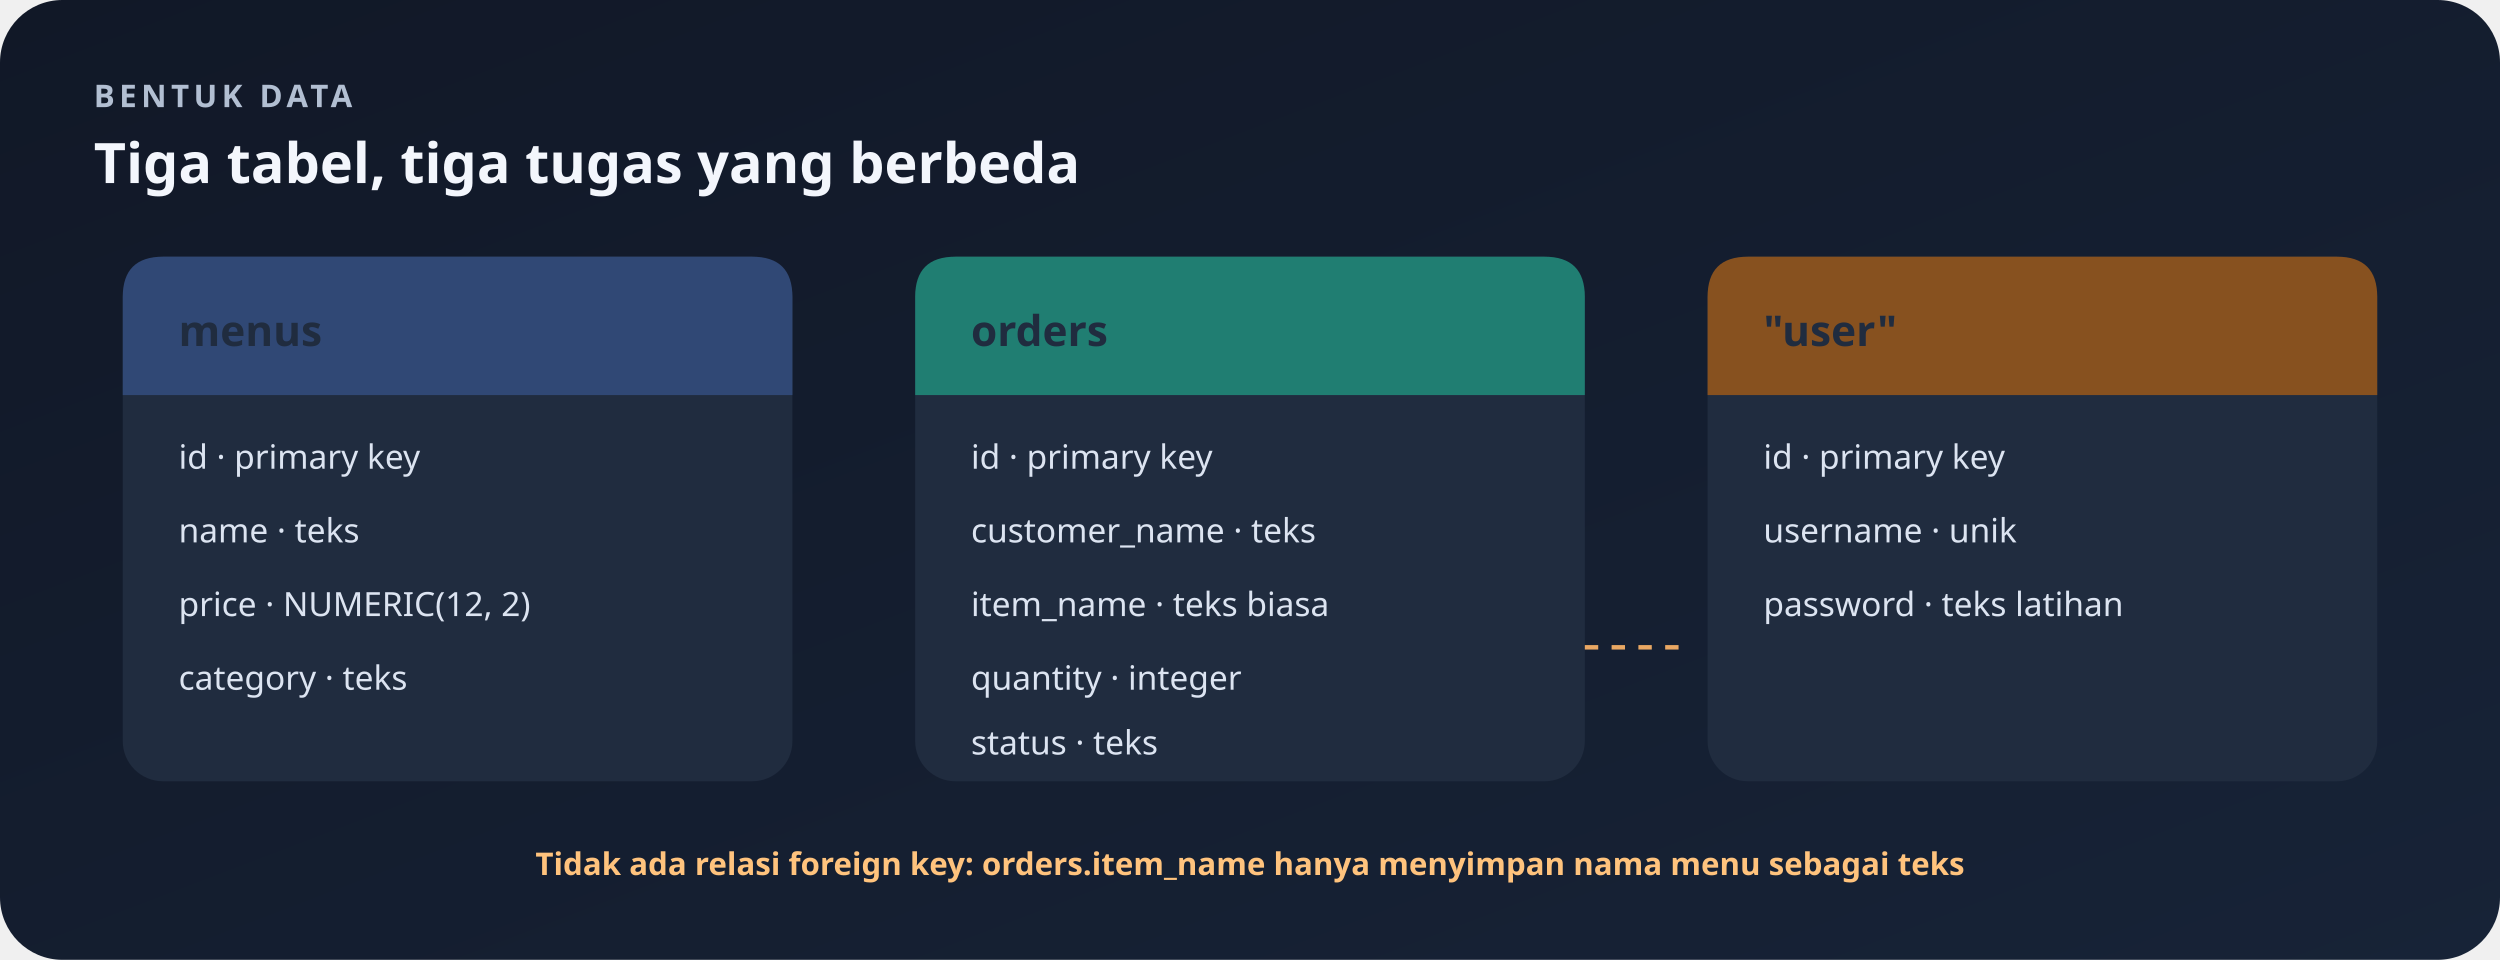
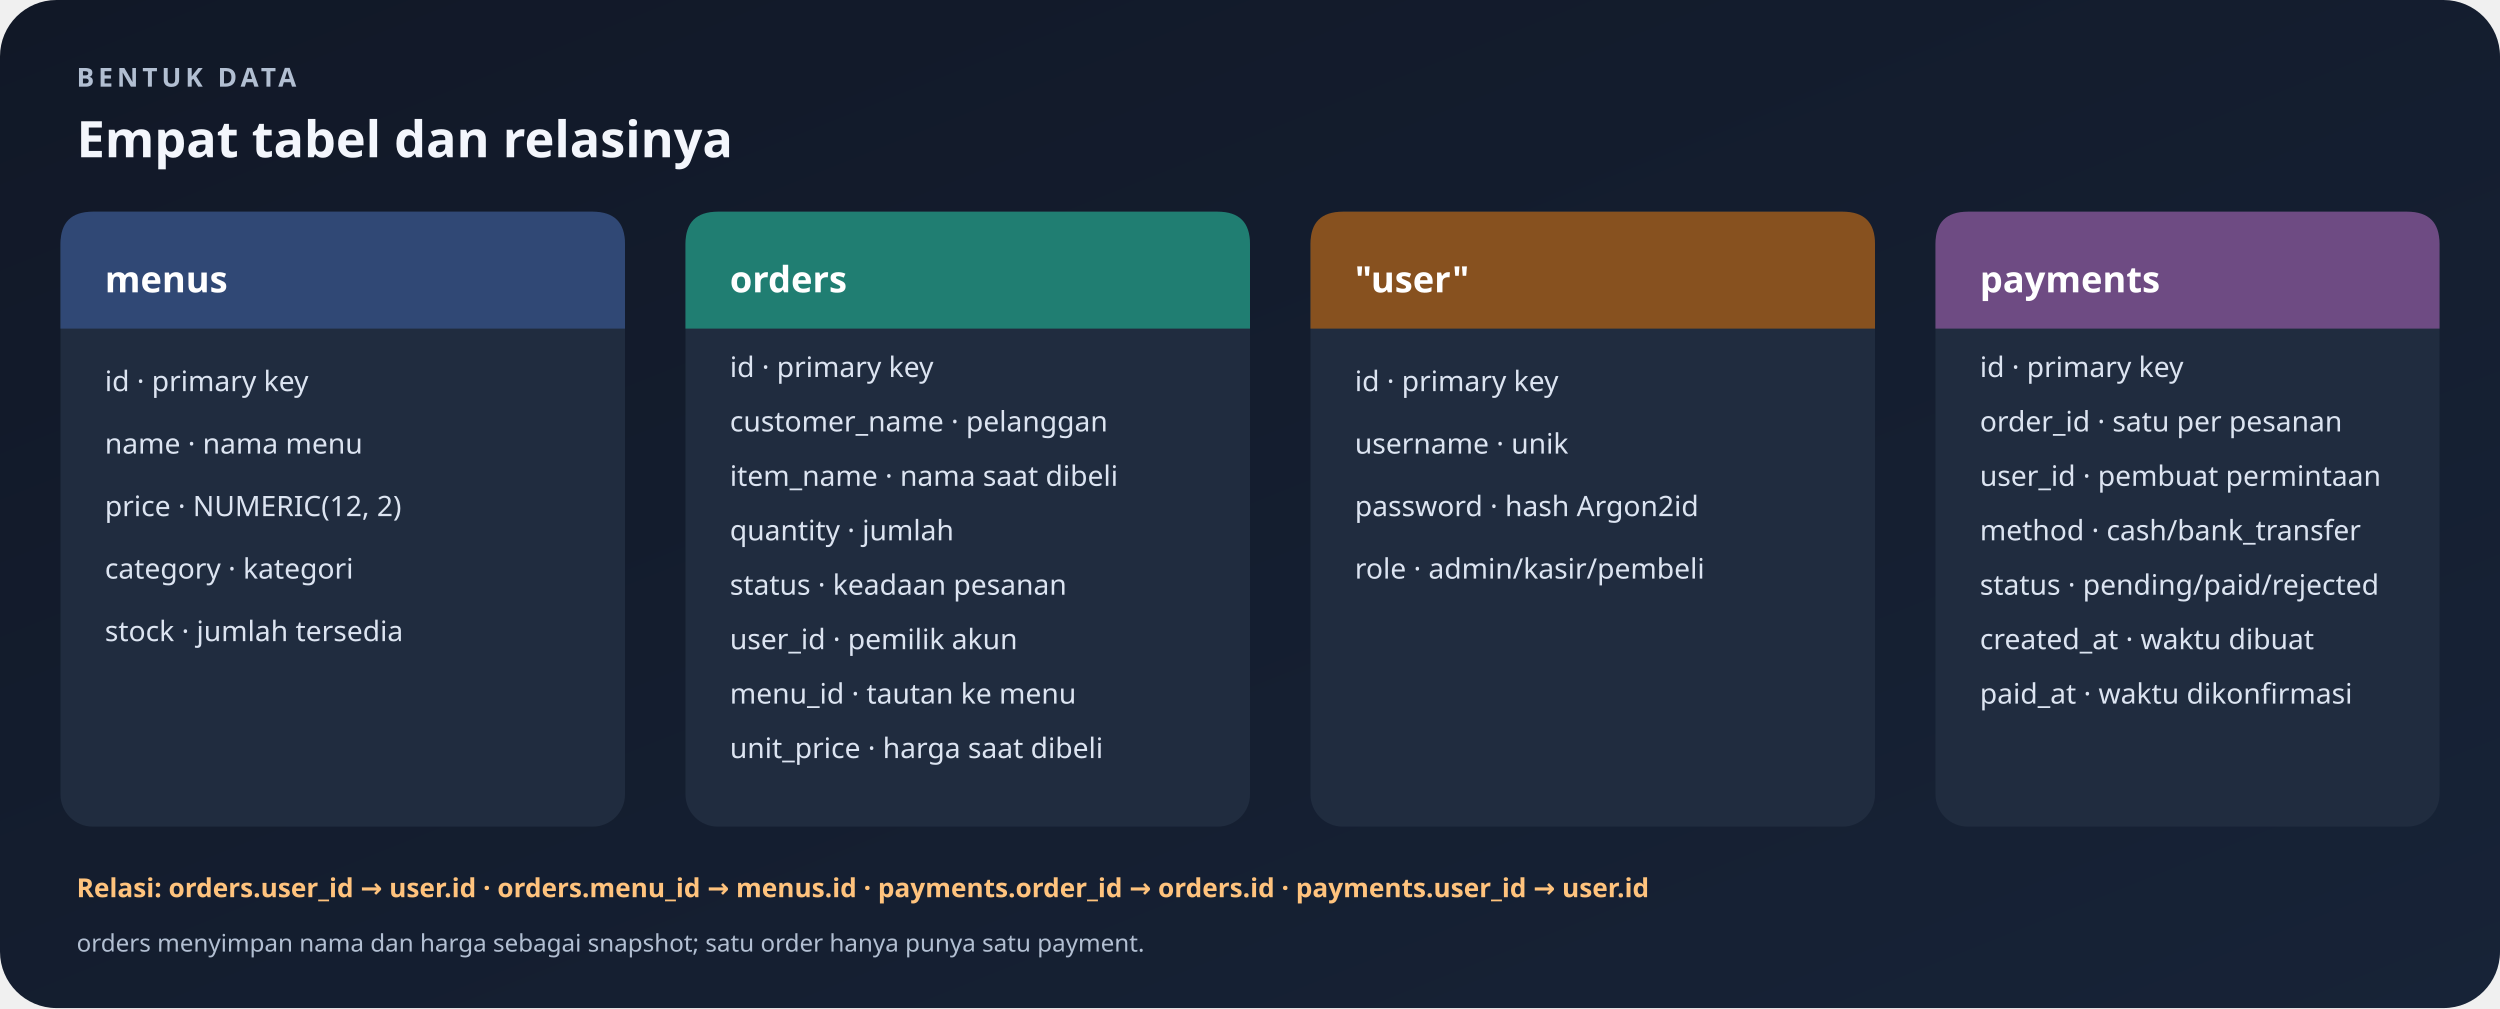
- <svg xmlns="http://www.w3.org/2000/svg" viewBox="0 0 1120 430" role="img" aria-labelledby="title desc">
+ <svg xmlns="http://www.w3.org/2000/svg" viewBox="0 0 1240 500" role="img" aria-labelledby="title desc">
  <defs>
    <linearGradient id="bg" x2="1" y2="1">
      <stop stop-color="#111827" />
      <stop offset="1" stop-color="#172337" />
    </linearGradient>
  </defs>
-   <rect width="1120" height="430" rx="28" fill="url(#bg)" />
-   <text x="42" y="48" font-family="sans-serif" font-size="14" font-weight="700" letter-spacing="2" fill="#b2bfd2">BENTUK DATA</text>
-   <text x="42" y="82" font-family="sans-serif" font-size="25" font-weight="700" fill="#f3f6fc">Tiga tabel, tiga tugas yang berbeda</text>
+   <rect width="1240" height="500" rx="28" fill="url(#bg)" />
+   <text x="38" y="43" font-family="sans-serif" font-size="13" font-weight="700" letter-spacing="2" fill="#b2bfd2">BENTUK DATA</text>
+   <text x="38" y="78" font-family="sans-serif" font-size="25" font-weight="700" fill="#f3f6fc">Empat tabel dan relasinya</text>
  <g font-family="sans-serif">
-     <rect x="55" y="115" width="300" height="235" rx="18" fill="#202c3f" />
-     <path d="M55 133q0-18 18-18h264q18 0 18 18v44H55z" fill="#304875" />
-     <text x="80" y="155" font-size="19" font-weight="700" fill="#202c3f">menus</text>
-     <text x="80" y="210" font-size="15" fill="#dce4f1">id · primary key</text>
-     <text x="80" y="243" font-size="15" fill="#dce4f1">name · teks</text>
-     <text x="80" y="276" font-size="15" fill="#dce4f1">price · NUMERIC(12, 2)</text>
-     <text x="80" y="309" font-size="15" fill="#dce4f1">category · teks</text>
-     <rect x="410" y="115" width="300" height="235" rx="18" fill="#202c3f" />
-     <path d="M410 133q0-18 18-18h264q18 0 18 18v44H410z" fill="#207e72" />
-     <text x="435" y="155" font-size="19" font-weight="700" fill="#202c3f">orders</text>
-     <text x="435" y="210" font-size="15" fill="#dce4f1">id · primary key</text>
-     <text x="435" y="243" font-size="15" fill="#dce4f1">customer_name · teks</text>
-     <text x="435" y="276" font-size="15" fill="#dce4f1">item_name · teks biasa</text>
-     <text x="435" y="309" font-size="15" fill="#dce4f1">quantity · integer</text>
-     <text x="435" y="338" font-size="15" fill="#dce4f1">status · teks</text>
-     <rect x="765" y="115" width="300" height="235" rx="18" fill="#202c3f" />
-     <path d="M765 133q0-18 18-18h264q18 0 18 18v44H765z" fill="#87511f" />
-     <text x="790" y="155" font-size="19" font-weight="700" fill="#202c3f">"user"</text>
-     <text x="790" y="210" font-size="15" fill="#dce4f1">id · primary key</text>
-     <text x="790" y="243" font-size="15" fill="#dce4f1">username · unik</text>
-     <text x="790" y="276" font-size="15" fill="#dce4f1">password · teks latihan</text>
-     <path d="M710 290h48" stroke="#e9a763" stroke-width="2" stroke-dasharray="6 6" />
-     <text x="560" y="392" text-anchor="middle" font-size="14" font-family="sans-serif" font-weight="700" fill="#ffc37d">Tidak ada relasi foreign key: orders.item_name hanya menyimpan nama menu sebagai teks</text>
+     <g>
+       <rect x="30" y="105" width="280" height="305" rx="16" fill="#202c3f" />
+       <path d="M30 121q0-16 16-16h248q16 0 16 16v42H30z" fill="#304875" />
+       <text x="52" y="145" font-size="18" font-weight="700" fill="#ffffff">menus</text>
+       <text x="52" y="194" font-size="14" fill="#dce4f1">id · primary key</text>
+       <text x="52" y="225" font-size="14" fill="#dce4f1">name · nama menu</text>
+       <text x="52" y="256" font-size="14" fill="#dce4f1">price · NUMERIC(12, 2)</text>
+       <text x="52" y="287" font-size="14" fill="#dce4f1">category · kategori</text>
+       <text x="52" y="318" font-size="14" fill="#dce4f1">stock · jumlah tersedia</text>
+     </g>
+     <g>
+       <rect x="340" y="105" width="280" height="305" rx="16" fill="#202c3f" />
+       <path d="M340 121q0-16 16-16h248q16 0 16 16v42H340z" fill="#207e72" />
+       <text x="362" y="145" font-size="18" font-weight="700" fill="#ffffff">orders</text>
+       <text x="362" y="187" font-size="14" fill="#dce4f1">id · primary key</text>
+       <text x="362" y="214" font-size="14" fill="#dce4f1">customer_name · pelanggan</text>
+       <text x="362" y="241" font-size="14" fill="#dce4f1">item_name · nama saat dibeli</text>
+       <text x="362" y="268" font-size="14" fill="#dce4f1">quantity · jumlah</text>
+       <text x="362" y="295" font-size="14" fill="#dce4f1">status · keadaan pesanan</text>
+       <text x="362" y="322" font-size="14" fill="#dce4f1">user_id · pemilik akun</text>
+       <text x="362" y="349" font-size="14" fill="#dce4f1">menu_id · tautan ke menu</text>
+       <text x="362" y="376" font-size="14" fill="#dce4f1">unit_price · harga saat dibeli</text>
+     </g>
+     <g>
+       <rect x="650" y="105" width="280" height="305" rx="16" fill="#202c3f" />
+       <path d="M650 121q0-16 16-16h248q16 0 16 16v42H650z" fill="#87511f" />
+       <text x="672" y="145" font-size="18" font-weight="700" fill="#ffffff">"user"</text>
+       <text x="672" y="194" font-size="14" fill="#dce4f1">id · primary key</text>
+       <text x="672" y="225" font-size="14" fill="#dce4f1">username · unik</text>
+       <text x="672" y="256" font-size="14" fill="#dce4f1">password · hash Argon2id</text>
+       <text x="672" y="287" font-size="14" fill="#dce4f1">role · admin/kasir/pembeli</text>
+     </g>
+     <g>
+       <rect x="960" y="105" width="250" height="305" rx="16" fill="#202c3f" />
+       <path d="M960 121q0-16 16-16h218q16 0 16 16v42H960z" fill="#6e4b83" />
+       <text x="982" y="145" font-size="18" font-weight="700" fill="#ffffff">payments</text>
+       <text x="982" y="187" font-size="14" fill="#dce4f1">id · primary key</text>
+       <text x="982" y="214" font-size="14" fill="#dce4f1">order_id · satu per pesanan</text>
+       <text x="982" y="241" font-size="14" fill="#dce4f1">user_id · pembuat permintaan</text>
+       <text x="982" y="268" font-size="14" fill="#dce4f1">method · cash/bank_transfer</text>
+       <text x="982" y="295" font-size="14" fill="#dce4f1">status · pending/paid/rejected</text>
+       <text x="982" y="322" font-size="14" fill="#dce4f1">created_at · waktu dibuat</text>
+       <text x="982" y="349" font-size="14" fill="#dce4f1">paid_at · waktu dikonfirmasi</text>
+     </g>
  </g>
+   <text x="38" y="445" font-family="sans-serif" font-size="13" font-weight="700" fill="#ffc37d">Relasi: orders.user_id → user.id · orders.menu_id → menus.id · payments.order_id → orders.id · payments.user_id → user.id</text>
+   <text x="38" y="472" font-family="sans-serif" font-size="12" fill="#b2bfd2">orders menyimpan nama dan harga sebagai snapshot; satu order hanya punya satu payment.</text>
</svg>
